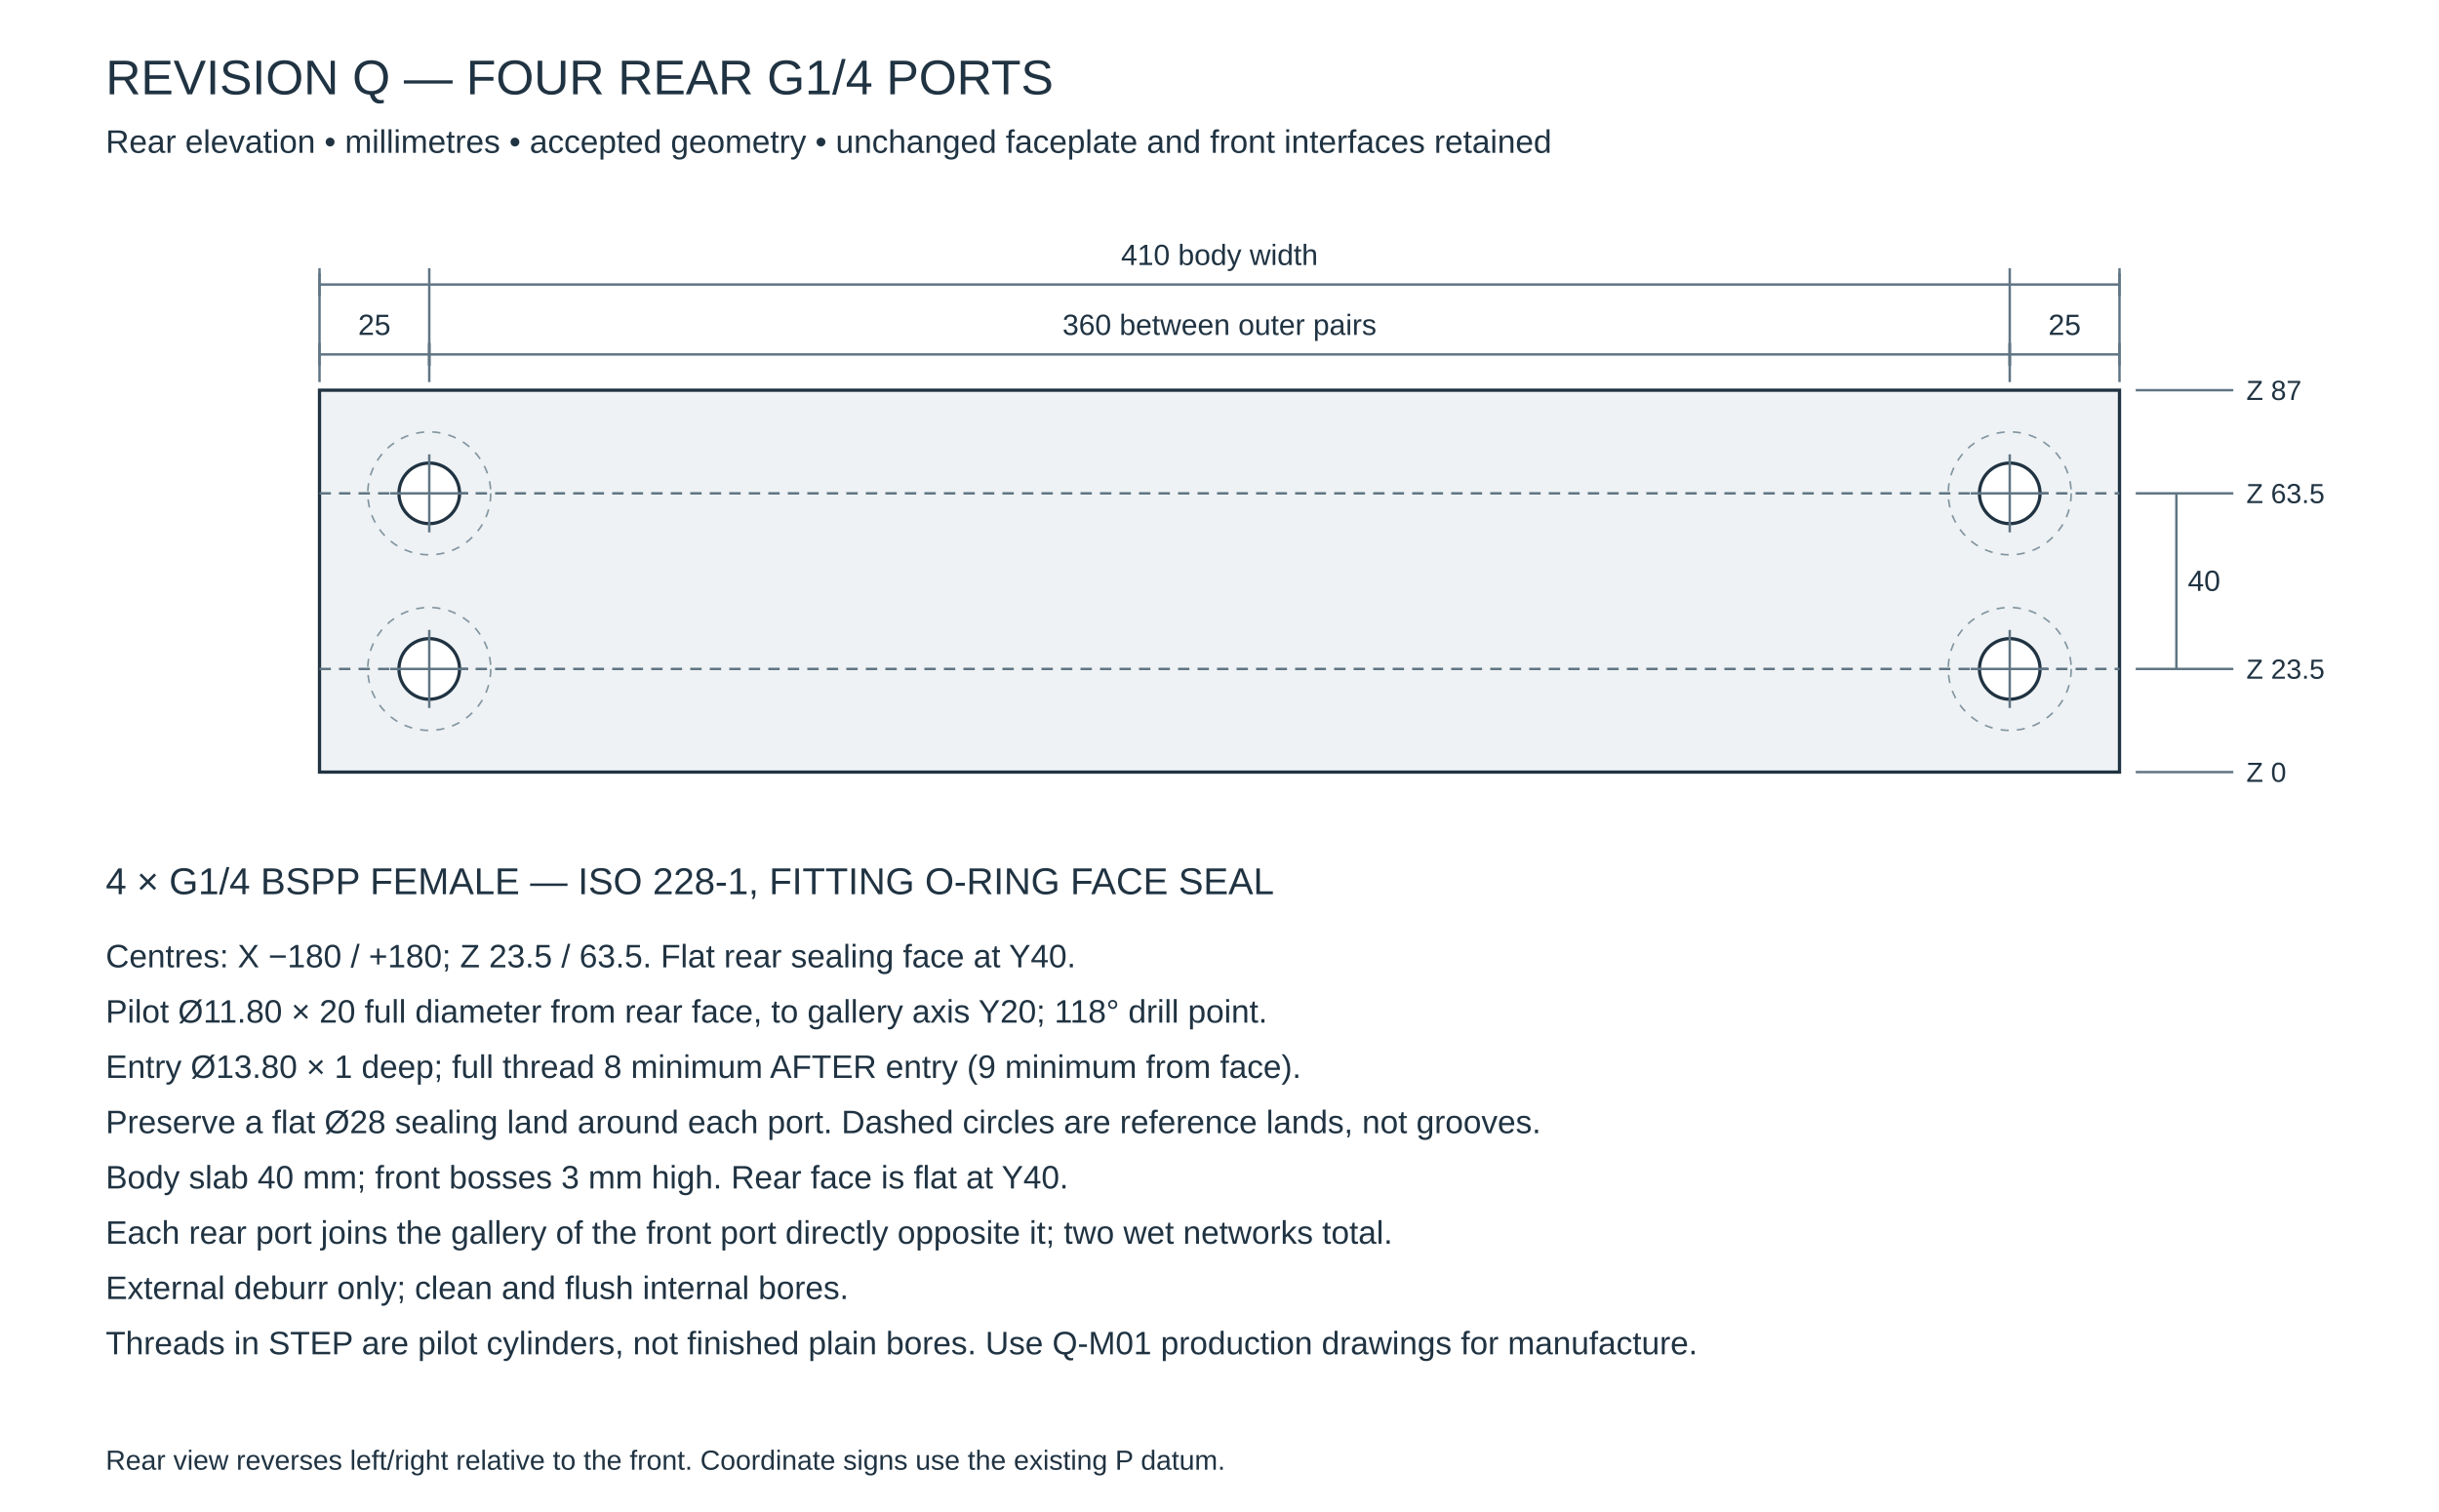
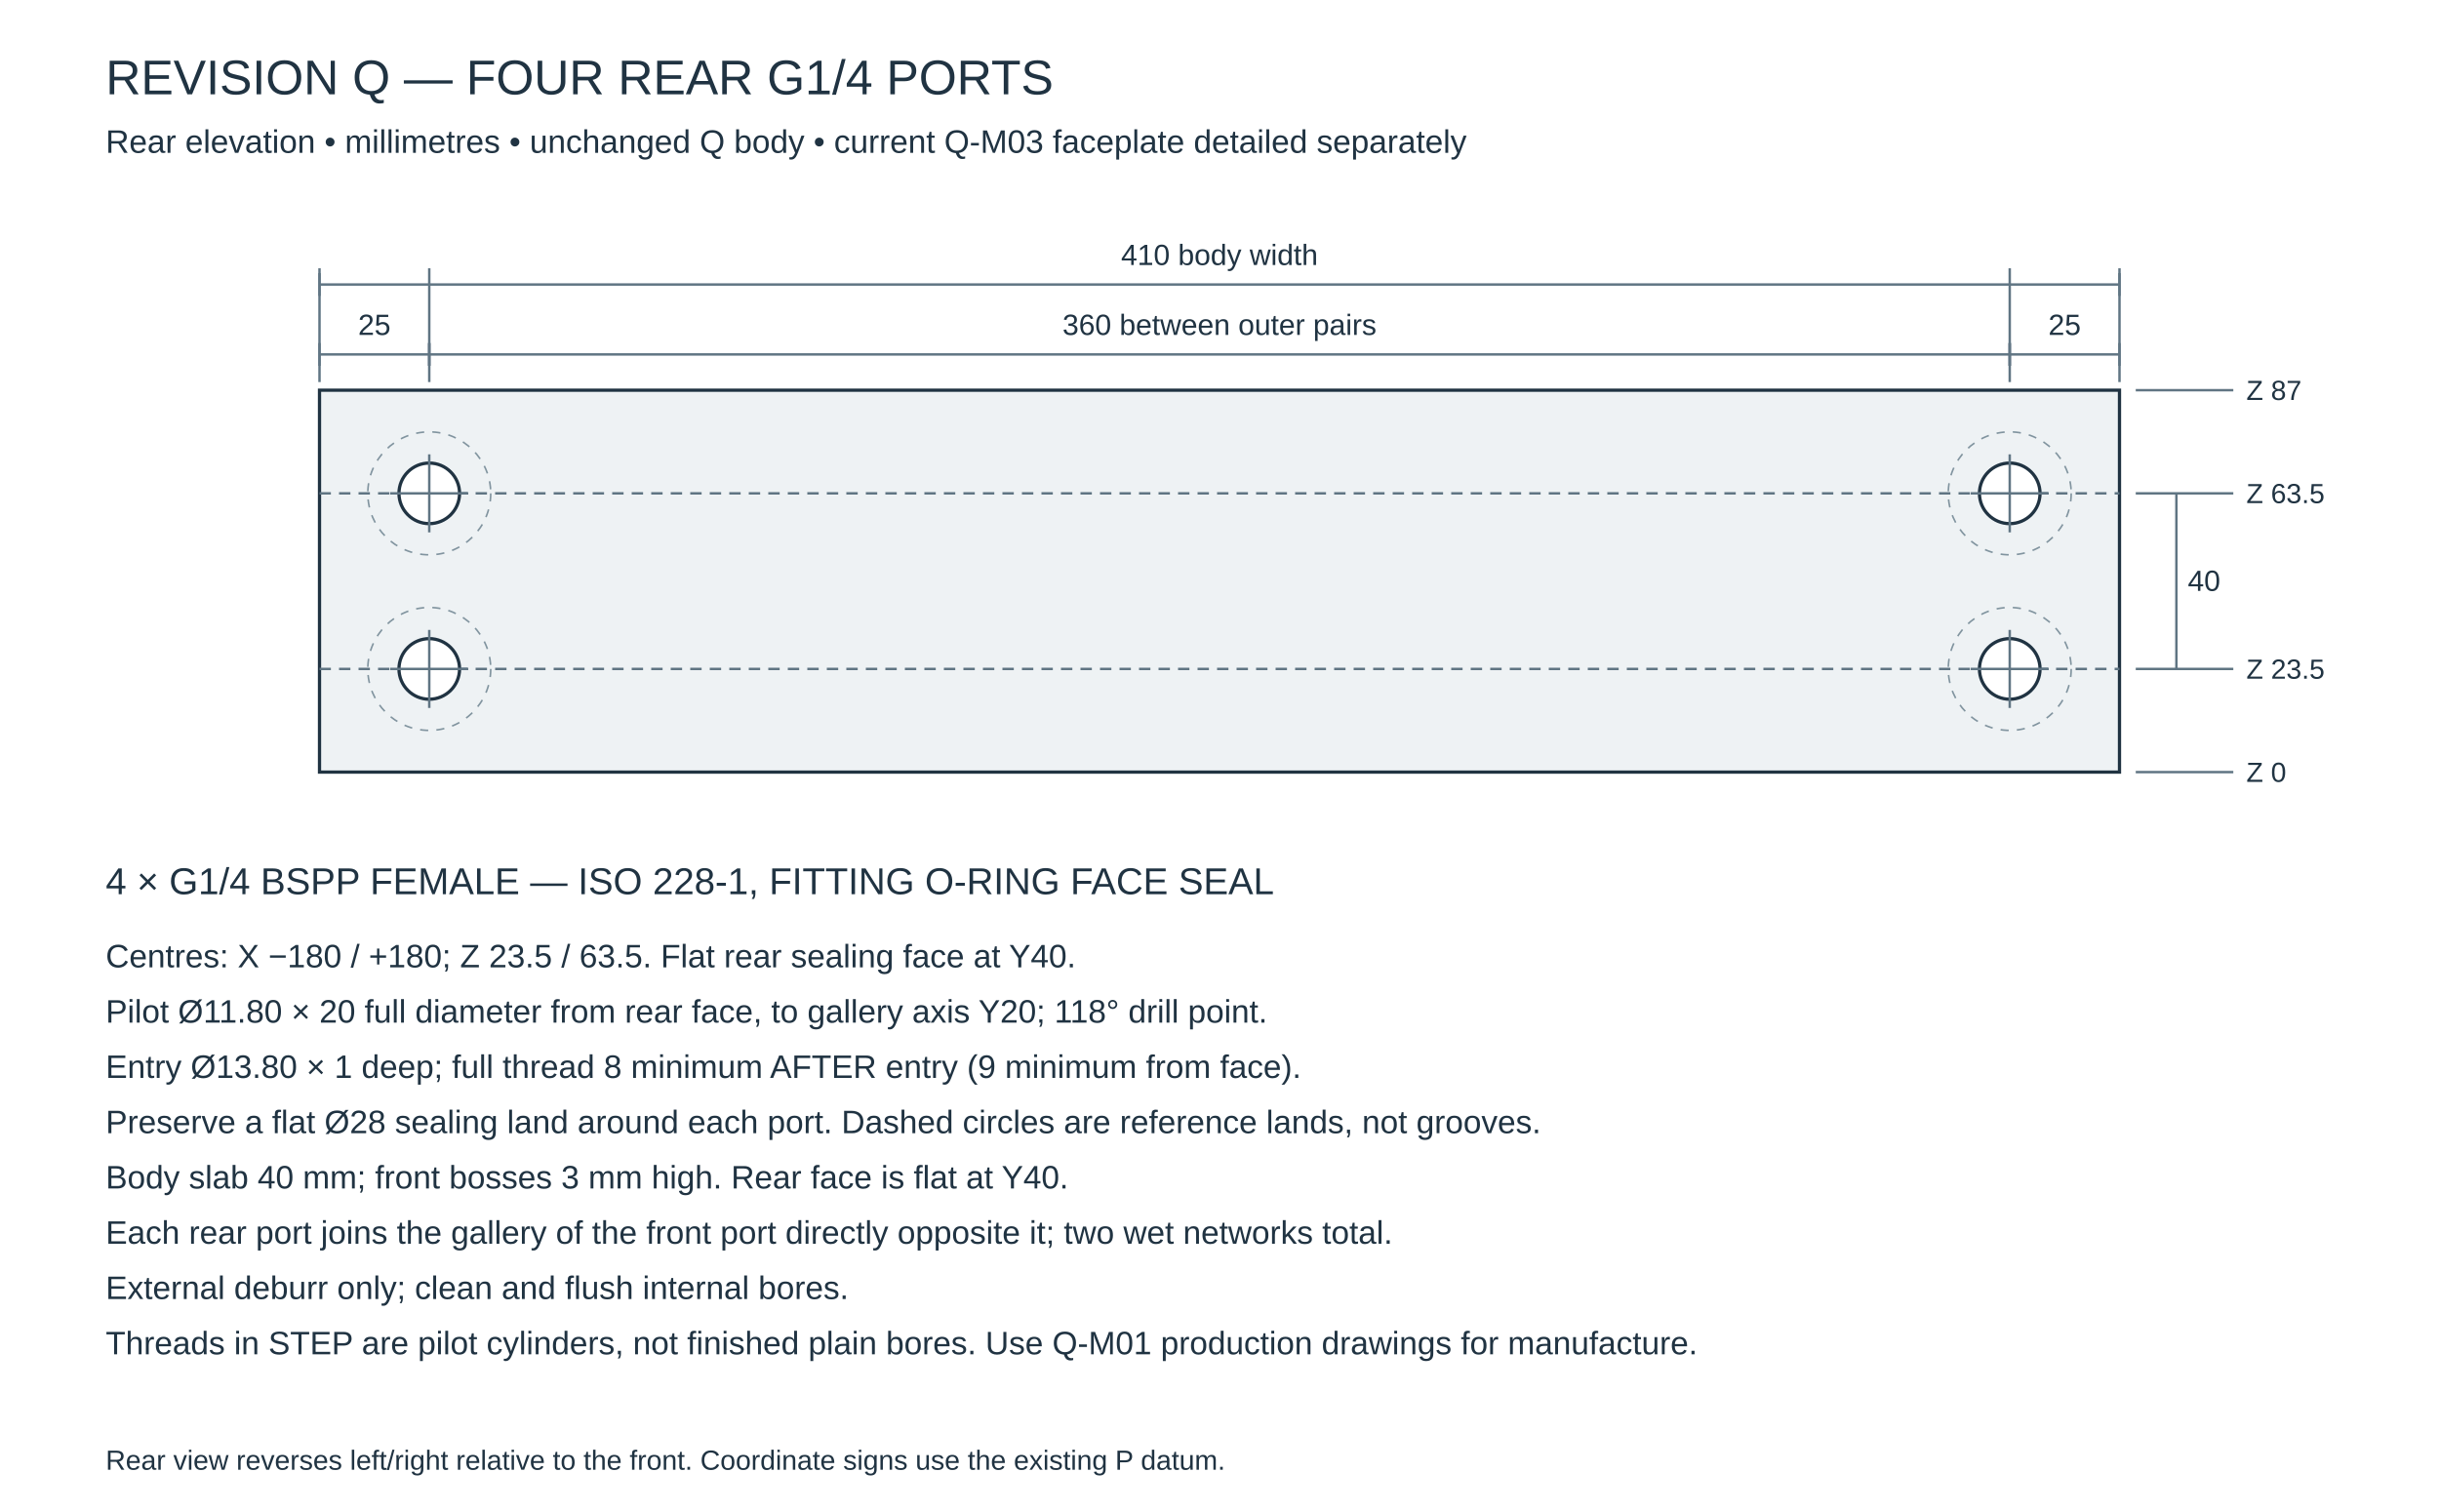
<svg xmlns="http://www.w3.org/2000/svg" width="1500" height="930" viewBox="0 0 1500 930">
  <rect width="1500" height="930" fill="white" />
  <g font-family="Arial,sans-serif" fill="#203342">
    <text x="65" y="58" font-size="30" text-anchor="start">REVISION Q — FOUR REAR G1/4 PORTS</text>
-     <text x="65" y="94" font-size="20" text-anchor="start">Rear elevation • millimetres • accepted geometry • unchanged faceplate and front interfaces retained</text>
+     <text x="65" y="94" font-size="20" text-anchor="start">Rear elevation • millimetres • unchanged Q body • current Q-M03 faceplate detailed separately</text>
    <rect x="196.5" y="240.0" width="1107.0" height="234.9" fill="#eef2f4" stroke="#203342" stroke-width="2" />
    <path d="M196.5,411.45 L1303.5,411.45" fill="none" stroke="#607583" stroke-width="1.5" stroke-dasharray="7 5" />
    <circle cx="1236.0" cy="411.45" r="18.63" fill="white" stroke="#203342" stroke-width="2" />
    <circle cx="1236.0" cy="411.45" r="37.8" fill="none" stroke="#81949f" stroke-dasharray="5 5" />
    <path d="M1212.0,411.45 L1260.0,411.45" fill="none" stroke="#607583" stroke-width="1.5" />
    <path d="M1236.0,387.45 L1236.0,435.45" fill="none" stroke="#607583" stroke-width="1.5" />
    <circle cx="264" cy="411.45" r="18.63" fill="white" stroke="#203342" stroke-width="2" />
    <circle cx="264" cy="411.45" r="37.8" fill="none" stroke="#81949f" stroke-dasharray="5 5" />
    <path d="M240,411.45 L288,411.45" fill="none" stroke="#607583" stroke-width="1.5" />
    <path d="M264,387.45 L264,435.45" fill="none" stroke="#607583" stroke-width="1.5" />
    <path d="M196.5,303.45 L1303.5,303.45" fill="none" stroke="#607583" stroke-width="1.5" stroke-dasharray="7 5" />
    <circle cx="1236.0" cy="303.45" r="18.63" fill="white" stroke="#203342" stroke-width="2" />
    <circle cx="1236.0" cy="303.45" r="37.8" fill="none" stroke="#81949f" stroke-dasharray="5 5" />
    <path d="M1212.0,303.45 L1260.0,303.45" fill="none" stroke="#607583" stroke-width="1.5" />
    <path d="M1236.0,279.45 L1236.0,327.45" fill="none" stroke="#607583" stroke-width="1.5" />
    <circle cx="264" cy="303.45" r="18.63" fill="white" stroke="#203342" stroke-width="2" />
    <circle cx="264" cy="303.45" r="37.8" fill="none" stroke="#81949f" stroke-dasharray="5 5" />
    <path d="M240,303.45 L288,303.45" fill="none" stroke="#607583" stroke-width="1.5" />
    <path d="M264,279.45 L264,327.45" fill="none" stroke="#607583" stroke-width="1.5" />
    <path d="M196.5,165 L196.5,235" fill="none" stroke="#607583" stroke-width="1.5" />
    <path d="M1303.5,165 L1303.5,235" fill="none" stroke="#607583" stroke-width="1.5" />
    <path d="M264,165 L264,235" fill="none" stroke="#607583" stroke-width="1.5" />
    <path d="M1236.0,165 L1236.0,235" fill="none" stroke="#607583" stroke-width="1.5" />
    <path d="M196.5,175 L1303.5,175" fill="none" stroke="#607583" stroke-width="1.5" />
    <path d="M196.5,168 L196.5,182" fill="none" stroke="#607583" stroke-width="1.5" />
    <path d="M1303.5,168 L1303.5,182" fill="none" stroke="#607583" stroke-width="1.5" />
    <text x="750.0" y="163" font-size="18" text-anchor="middle">410 body width</text>
    <path d="M196.5,218 L264,218" fill="none" stroke="#607583" stroke-width="1.5" />
    <path d="M196.5,211 L196.5,225" fill="none" stroke="#607583" stroke-width="1.5" />
    <path d="M264,211 L264,225" fill="none" stroke="#607583" stroke-width="1.5" />
    <text x="230.25" y="206" font-size="18" text-anchor="middle">25</text>
    <path d="M264,218 L1236.0,218" fill="none" stroke="#607583" stroke-width="1.5" />
    <path d="M264,211 L264,225" fill="none" stroke="#607583" stroke-width="1.5" />
    <path d="M1236.0,211 L1236.0,225" fill="none" stroke="#607583" stroke-width="1.5" />
    <text x="750.0" y="206" font-size="18" text-anchor="middle">360 between outer pairs</text>
    <path d="M1236.0,218 L1303.5,218" fill="none" stroke="#607583" stroke-width="1.5" />
    <path d="M1236.0,211 L1236.0,225" fill="none" stroke="#607583" stroke-width="1.5" />
    <path d="M1303.5,211 L1303.5,225" fill="none" stroke="#607583" stroke-width="1.5" />
    <text x="1269.75" y="206" font-size="18" text-anchor="middle">25</text>
    <path d="M1313.5,474.9 L1373.5,474.9" fill="none" stroke="#607583" stroke-width="1.5" />
    <text x="1381.5" y="480.9" font-size="17" text-anchor="start">Z 0</text>
    <path d="M1313.5,411.45 L1373.5,411.45" fill="none" stroke="#607583" stroke-width="1.5" />
    <text x="1381.5" y="417.45" font-size="17" text-anchor="start">Z 23.5</text>
    <path d="M1313.5,303.45 L1373.5,303.45" fill="none" stroke="#607583" stroke-width="1.5" />
    <text x="1381.5" y="309.45" font-size="17" text-anchor="start">Z 63.5</text>
    <path d="M1313.5,240.0 L1373.5,240.0" fill="none" stroke="#607583" stroke-width="1.5" />
    <text x="1381.5" y="246.0" font-size="17" text-anchor="start">Z 87</text>
    <path d="M1338.5,411.45 L1338.5,303.45" fill="none" stroke="#607583" stroke-width="1.5" />
    <text x="1345.5" y="363.45" font-size="18" text-anchor="start">40</text>
    <text x="65" y="550" font-size="23" text-anchor="start">4 × G1/4 BSPP FEMALE — ISO 228-1, FITTING O-RING FACE SEAL</text>
    <text x="65" y="595" font-size="20" text-anchor="start">Centres: X −180 / +180; Z 23.5 / 63.5. Flat rear sealing face at Y40.</text>
    <text x="65" y="629" font-size="20" text-anchor="start">Pilot Ø11.80 × 20 full diameter from rear face, to gallery axis Y20; 118° drill point.</text>
    <text x="65" y="663" font-size="20" text-anchor="start">Entry Ø13.80 × 1 deep; full thread 8 minimum AFTER entry (9 minimum from face).</text>
    <text x="65" y="697" font-size="20" text-anchor="start">Preserve a flat Ø28 sealing land around each port. Dashed circles are reference lands, not grooves.</text>
    <text x="65" y="731" font-size="20" text-anchor="start">Body slab 40 mm; front bosses 3 mm high. Rear face is flat at Y40.</text>
    <text x="65" y="765" font-size="20" text-anchor="start">Each rear port joins the gallery of the front port directly opposite it; two wet networks total.</text>
    <text x="65" y="799" font-size="20" text-anchor="start">External deburr only; clean and flush internal bores.</text>
    <text x="65" y="833" font-size="20" text-anchor="start">Threads in STEP are pilot cylinders, not finished plain bores. Use Q-M01 production drawings for manufacture.</text>
    <text x="65" y="904" font-size="17" text-anchor="start">Rear view reverses left/right relative to the front. Coordinate signs use the existing P datum.</text>
  </g>
</svg>
